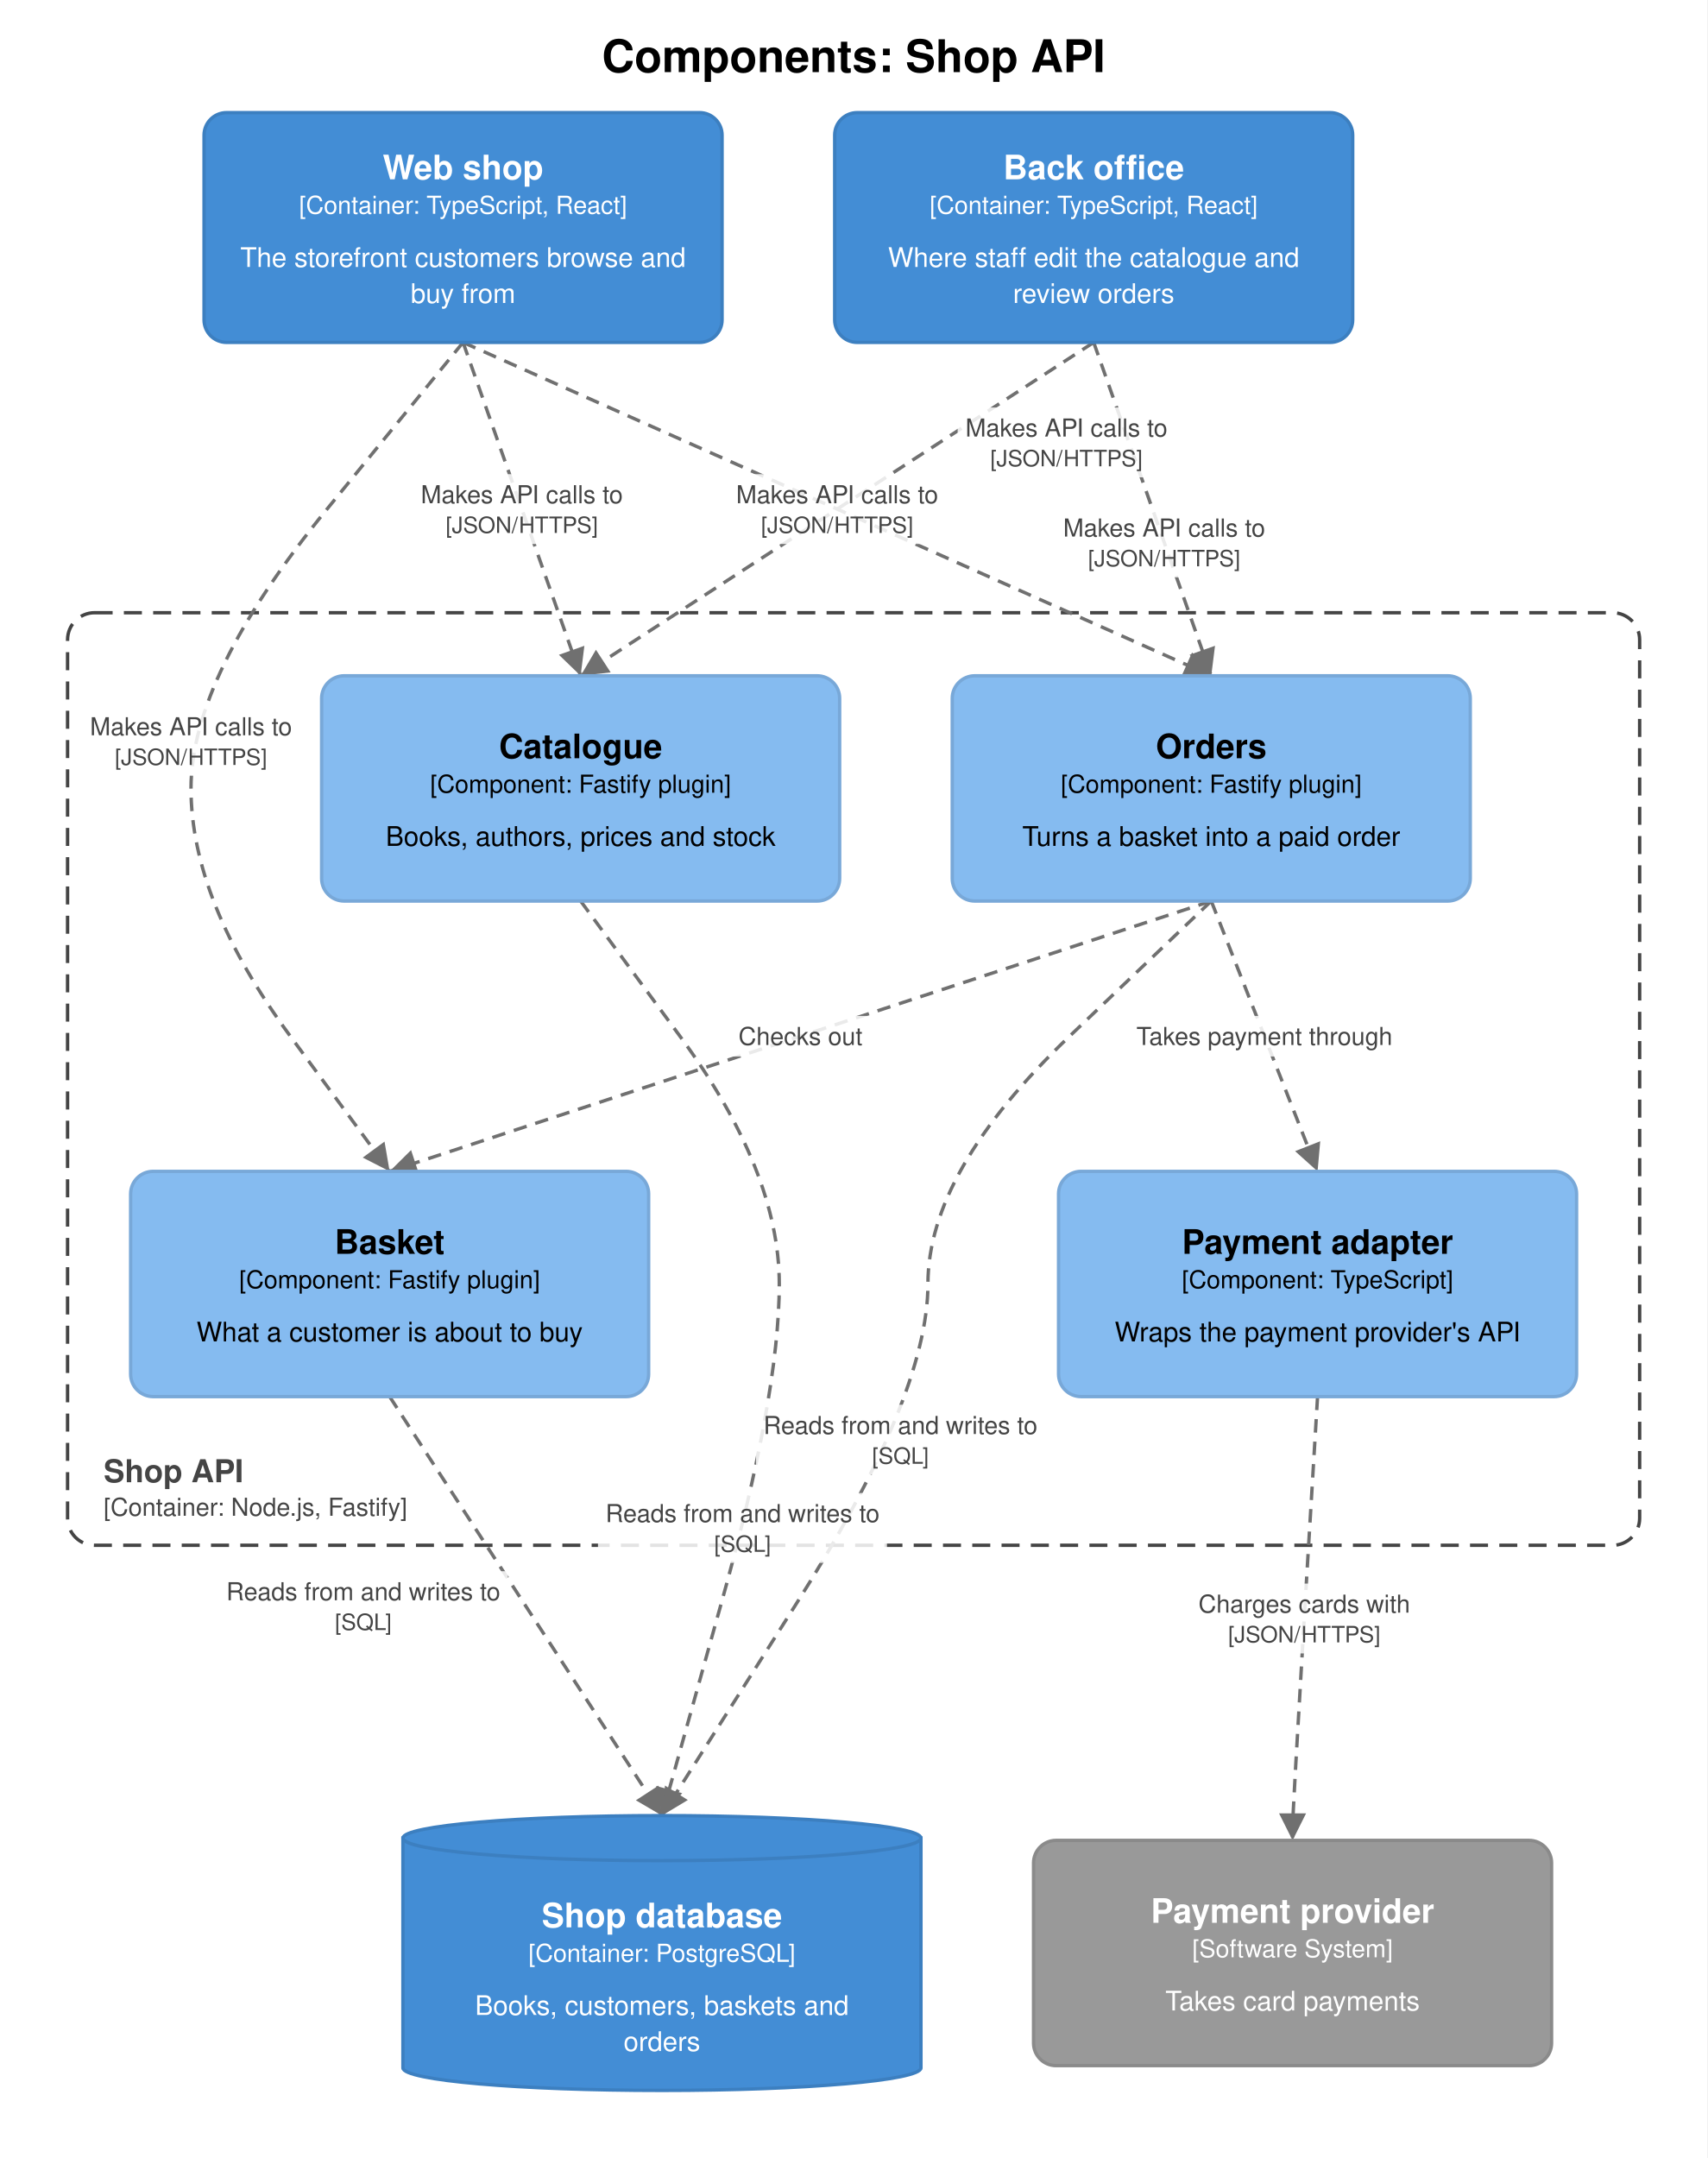
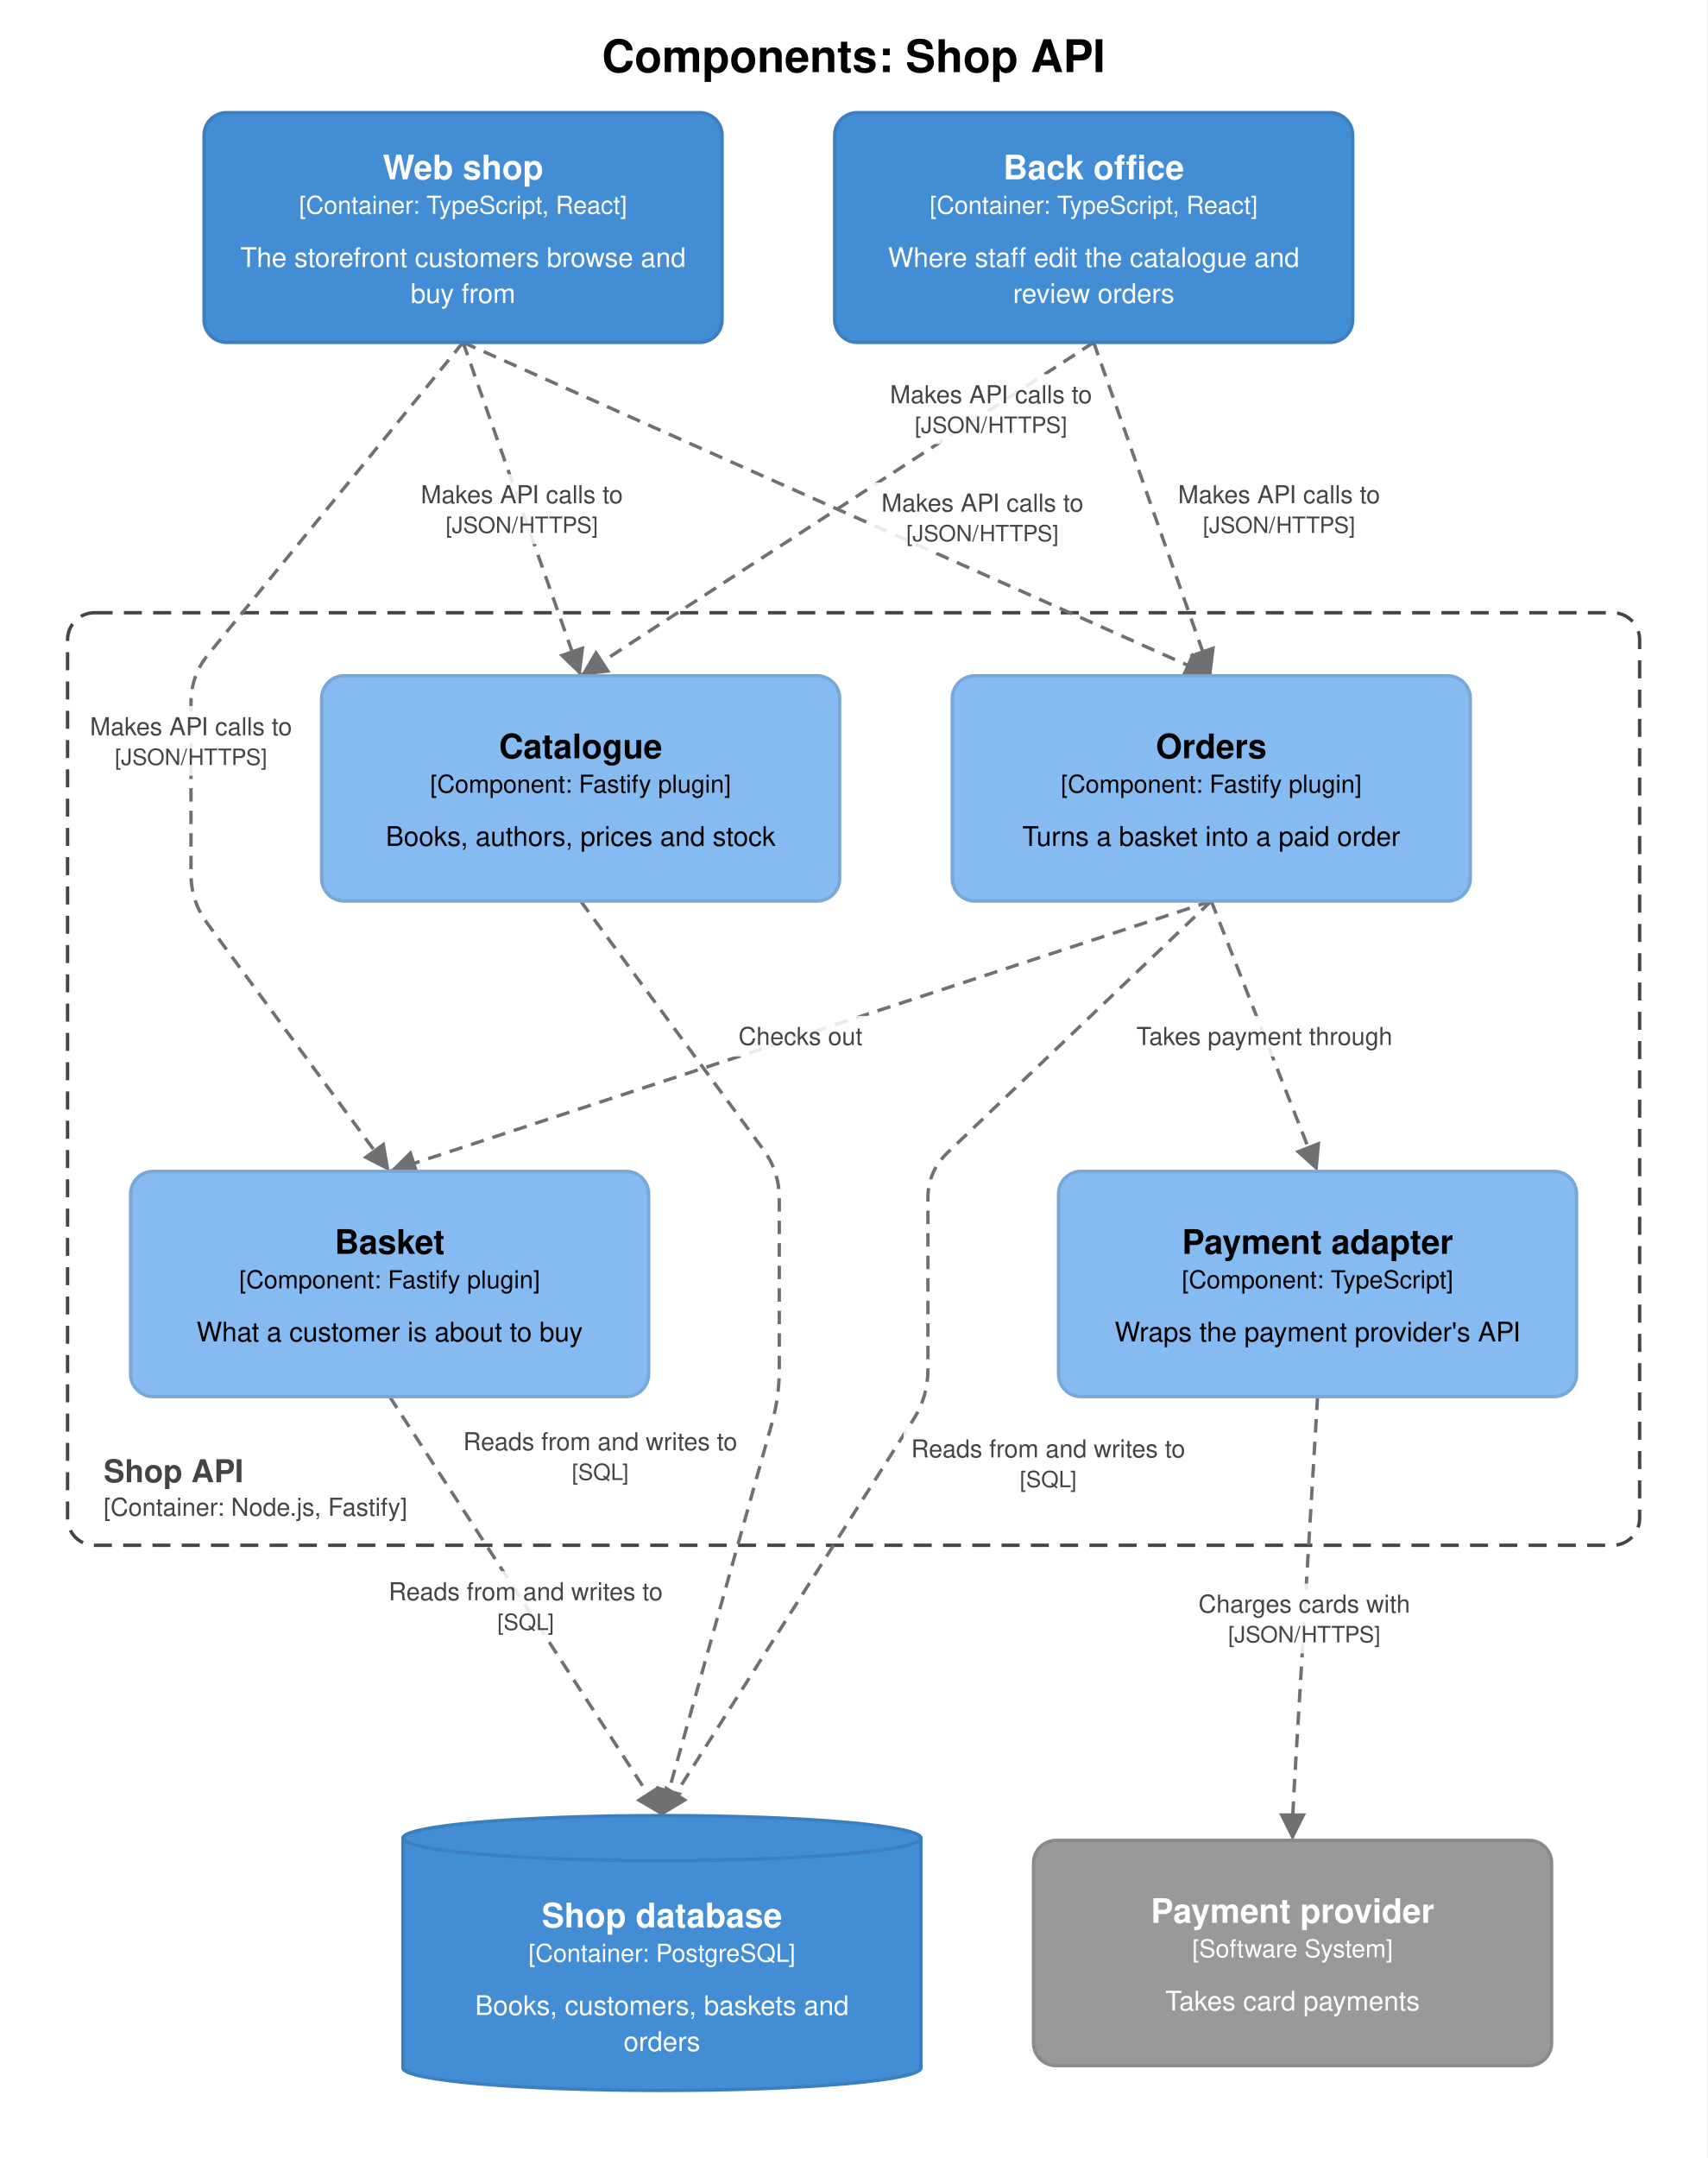
<svg xmlns="http://www.w3.org/2000/svg" width="758" height="958" viewBox="0 0 758 958" font-family="Helvetica, Arial, sans-serif">
  <defs>
    <marker id="arrow" viewBox="0 0 10 10" refX="10" refY="5" markerWidth="8" markerHeight="8" orient="auto-start-reverse">
      <path d="M0,0 L10,5 L0,10 z" fill="#707070" />
    </marker>
  </defs>
  <rect width="100%" height="100%" fill="#ffffff" />
  <text x="379" y="32" font-size="20" font-weight="bold" text-anchor="middle" fill="#000000">Components: Shop API</text>
  <g class="c4-boundary">
    <rect x="30" y="272" width="698" height="414" rx="12" fill="none" stroke="#444444" stroke-width="1.5" stroke-dasharray="8 5" />
    <text x="46" y="658" font-size="14" font-weight="bold" text-anchor="start" fill="#444444">Shop API</text>
    <text x="46" y="672.9" font-size="11" text-anchor="start" fill="#444444">[Container: Node.js, Fastify]</text>
  </g>
  <g class="c4-relationships">
    <path d="M205.6,152 L257.8,300" fill="none" stroke="#707070" stroke-width="1.5" stroke-dasharray="6 4" marker-end="url(#arrow)" />
-     <path d="M205.6,152 L145.2,226 Q84.8,300 84.8,350 L84.8,350 Q84.8,400 128.9,460 L173,520" fill="none" stroke="#707070" stroke-width="1.5" stroke-dasharray="6 4" marker-end="url(#arrow)" />
+     <path d="M205.6,152 L92.3,290.7 Q84.8,300 84.8,312 L84.8,388 Q84.8,400 91.9,409.7 L173,520" fill="none" stroke="#707070" stroke-width="1.5" stroke-dasharray="6 4" marker-end="url(#arrow)" />
    <path d="M205.6,152 L537.8,300" fill="none" stroke="#707070" stroke-width="1.5" stroke-dasharray="6 4" marker-end="url(#arrow)" />
    <path d="M485.6,152 L257.8,300" fill="none" stroke="#707070" stroke-width="1.5" stroke-dasharray="6 4" marker-end="url(#arrow)" />
    <path d="M485.6,152 L537.8,300" fill="none" stroke="#707070" stroke-width="1.5" stroke-dasharray="6 4" marker-end="url(#arrow)" />
-     <path d="M257.8,400 L301.9,460 Q346,520 346,570 L346,570 Q346,620 319.9,713 L293.9,806" fill="none" stroke="#707070" stroke-width="1.5" stroke-dasharray="6 4" marker-end="url(#arrow)" />
+     <path d="M257.8,400 L338.9,510.3 Q346,520 346,532 L346,608 Q346,620 342.8,631.6 L293.9,806" fill="none" stroke="#707070" stroke-width="1.5" stroke-dasharray="6 4" marker-end="url(#arrow)" />
    <path d="M173,620 L293.9,806" fill="none" stroke="#707070" stroke-width="1.5" stroke-dasharray="6 4" marker-end="url(#arrow)" />
-     <path d="M537.8,400 L474.9,460 Q412,520 412,570 L412,570 Q412,620 352.9,713 L293.9,806" fill="none" stroke="#707070" stroke-width="1.5" stroke-dasharray="6 4" marker-end="url(#arrow)" />
+     <path d="M537.8,400 L420.7,511.7 Q412,520 412,532 L412,608 Q412,620 405.6,630.1 L293.9,806" fill="none" stroke="#707070" stroke-width="1.5" stroke-dasharray="6 4" marker-end="url(#arrow)" />
    <path d="M537.8,400 L173,520" fill="none" stroke="#707070" stroke-width="1.5" stroke-dasharray="6 4" marker-end="url(#arrow)" />
    <path d="M537.8,400 L585,520" fill="none" stroke="#707070" stroke-width="1.5" stroke-dasharray="6 4" marker-end="url(#arrow)" />
-     <path d="M585,620 L579.4,713 Q573.9,806 573.9,811.5 L573.9,817" fill="none" stroke="#707070" stroke-width="1.5" stroke-dasharray="6 4" marker-end="url(#arrow)" />
+     <path d="M585,620 L574.6,794 Q573.9,806 573.9,811.5 L573.9,817" fill="none" stroke="#707070" stroke-width="1.5" stroke-dasharray="6 4" marker-end="url(#arrow)" />
  </g>
  <g id="web" class="c4-container">
    <rect x="90.6" y="50" width="230" height="102" rx="10" fill="#438dd5" stroke="#3c7fc0" stroke-width="1.5" />
    <text x="205.6" y="79.6" font-size="15" font-weight="bold" text-anchor="middle" fill="#ffffff">Web shop</text>
    <text x="205.6" y="94.9" font-size="11" text-anchor="middle" fill="#ffffff">[Container: TypeScript, React]</text>
    <text x="205.6" y="118.5" font-size="12" text-anchor="middle" fill="#ffffff">The storefront customers browse and</text>
    <text x="205.6" y="134.5" font-size="12" text-anchor="middle" fill="#ffffff">buy from</text>
  </g>
  <g id="admin" class="c4-container">
    <rect x="370.6" y="50" width="230" height="102" rx="10" fill="#438dd5" stroke="#3c7fc0" stroke-width="1.5" />
    <text x="485.6" y="79.6" font-size="15" font-weight="bold" text-anchor="middle" fill="#ffffff">Back office</text>
    <text x="485.6" y="94.9" font-size="11" text-anchor="middle" fill="#ffffff">[Container: TypeScript, React]</text>
    <text x="485.6" y="118.5" font-size="12" text-anchor="middle" fill="#ffffff">Where staff edit the catalogue and</text>
    <text x="485.6" y="134.5" font-size="12" text-anchor="middle" fill="#ffffff">review orders</text>
  </g>
  <g id="db" class="c4-container">
    <path d="M178.9,816 L178.9,918 A115,10 0 0 0 408.9,918 L408.9,816 Z" fill="#438dd5" stroke="#3c7fc0" stroke-width="1.5" />
    <ellipse cx="293.9" cy="816" rx="115" ry="10" fill="#438dd5" stroke="#3c7fc0" stroke-width="1.5" />
    <text x="293.9" y="855.6" font-size="15" font-weight="bold" text-anchor="middle" fill="#ffffff">Shop database</text>
    <text x="293.9" y="870.9" font-size="11" text-anchor="middle" fill="#ffffff">[Container: PostgreSQL]</text>
    <text x="293.9" y="894.5" font-size="12" text-anchor="middle" fill="#ffffff">Books, customers, baskets and</text>
    <text x="293.9" y="910.5" font-size="12" text-anchor="middle" fill="#ffffff">orders</text>
  </g>
  <g id="payments" class="c4-system">
    <rect x="458.9" y="817" width="230" height="100" rx="10" fill="#999999" stroke="#8a8a8a" stroke-width="1.5" />
    <text x="573.9" y="853.6" font-size="15" font-weight="bold" text-anchor="middle" fill="#ffffff">Payment provider</text>
    <text x="573.9" y="868.9" font-size="11" text-anchor="middle" fill="#ffffff">[Software System]</text>
    <text x="573.9" y="892.5" font-size="12" text-anchor="middle" fill="#ffffff">Takes card payments</text>
  </g>
  <g id="catalogue" class="c4-component">
    <rect x="142.8" y="300" width="230" height="100" rx="10" fill="#85bbf0" stroke="#78a8d8" stroke-width="1.5" />
    <text x="257.8" y="336.6" font-size="15" font-weight="bold" text-anchor="middle" fill="#000000">Catalogue</text>
    <text x="257.8" y="351.9" font-size="11" text-anchor="middle" fill="#000000">[Component: Fastify plugin]</text>
    <text x="257.8" y="375.5" font-size="12" text-anchor="middle" fill="#000000">Books, authors, prices and stock</text>
  </g>
  <g id="basket" class="c4-component">
    <rect x="58" y="520" width="230" height="100" rx="10" fill="#85bbf0" stroke="#78a8d8" stroke-width="1.5" />
    <text x="173" y="556.6" font-size="15" font-weight="bold" text-anchor="middle" fill="#000000">Basket</text>
    <text x="173" y="571.9" font-size="11" text-anchor="middle" fill="#000000">[Component: Fastify plugin]</text>
    <text x="173" y="595.5" font-size="12" text-anchor="middle" fill="#000000">What a customer is about to buy</text>
  </g>
  <g id="orders" class="c4-component">
    <rect x="422.8" y="300" width="230" height="100" rx="10" fill="#85bbf0" stroke="#78a8d8" stroke-width="1.5" />
    <text x="537.8" y="336.6" font-size="15" font-weight="bold" text-anchor="middle" fill="#000000">Orders</text>
    <text x="537.8" y="351.9" font-size="11" text-anchor="middle" fill="#000000">[Component: Fastify plugin]</text>
    <text x="537.8" y="375.5" font-size="12" text-anchor="middle" fill="#000000">Turns a basket into a paid order</text>
  </g>
  <g id="payment_adapter" class="c4-component">
    <rect x="470" y="520" width="230" height="100" rx="10" fill="#85bbf0" stroke="#78a8d8" stroke-width="1.5" />
    <text x="585" y="556.6" font-size="15" font-weight="bold" text-anchor="middle" fill="#000000">Payment adapter</text>
    <text x="585" y="571.9" font-size="11" text-anchor="middle" fill="#000000">[Component: TypeScript]</text>
    <text x="585" y="595.5" font-size="12" text-anchor="middle" fill="#000000">Wraps the payment provider's API</text>
  </g>
  <g class="c4-labels">
    <rect x="183.4" y="210.5" width="96.5" height="31" fill="#ffffff" fill-opacity="0.85" />
    <text x="231.7" y="223.4" font-size="11" text-anchor="middle" fill="#444444">Makes API calls to</text>
    <text x="231.7" y="236.6" font-size="10" text-anchor="middle" fill="#444444">[JSON/HTTPS]</text>
    <rect x="36.5" y="313.4" width="96.5" height="31" fill="#ffffff" fill-opacity="0.85" />
    <text x="84.8" y="326.4" font-size="11" text-anchor="middle" fill="#444444">Makes API calls to</text>
    <text x="84.8" y="339.6" font-size="10" text-anchor="middle" fill="#444444">[JSON/HTTPS]</text>
-     <rect x="323.4" y="210.5" width="96.5" height="31" fill="#ffffff" fill-opacity="0.85" />
-     <text x="371.7" y="223.4" font-size="11" text-anchor="middle" fill="#444444">Makes API calls to</text>
-     <text x="371.7" y="236.6" font-size="10" text-anchor="middle" fill="#444444">[JSON/HTTPS]</text>
-     <rect x="425.2" y="180.9" width="96.5" height="31" fill="#ffffff" fill-opacity="0.85" />
-     <text x="473.5" y="193.8" font-size="11" text-anchor="middle" fill="#444444">Makes API calls to</text>
-     <text x="473.5" y="207" font-size="10" text-anchor="middle" fill="#444444">[JSON/HTTPS]</text>
-     <rect x="468.6" y="225.3" width="96.5" height="31" fill="#ffffff" fill-opacity="0.85" />
-     <text x="516.9" y="238.2" font-size="11" text-anchor="middle" fill="#444444">Makes API calls to</text>
-     <text x="516.9" y="251.4" font-size="10" text-anchor="middle" fill="#444444">[JSON/HTTPS]</text>
-     <rect x="265.5" y="662.8" width="128.3" height="31" fill="#ffffff" fill-opacity="0.85" />
-     <text x="329.7" y="675.7" font-size="11" text-anchor="middle" fill="#444444">Reads from and writes to</text>
-     <text x="329.7" y="688.9" font-size="10" text-anchor="middle" fill="#444444">[SQL]</text>
-     <rect x="97.2" y="697.5" width="128.3" height="31" fill="#ffffff" fill-opacity="0.85" />
-     <text x="161.3" y="710.4" font-size="11" text-anchor="middle" fill="#444444">Reads from and writes to</text>
-     <text x="161.3" y="723.6" font-size="10" text-anchor="middle" fill="#444444">[SQL]</text>
-     <rect x="335.7" y="623.6" width="128.3" height="31" fill="#ffffff" fill-opacity="0.85" />
-     <text x="399.8" y="636.6" font-size="11" text-anchor="middle" fill="#444444">Reads from and writes to</text>
-     <text x="399.8" y="649.8" font-size="10" text-anchor="middle" fill="#444444">[SQL]</text>
+     <rect x="388" y="214.2" width="96.5" height="31" fill="#ffffff" fill-opacity="0.85" />
+     <text x="436.2" y="227.1" font-size="11" text-anchor="middle" fill="#444444">Makes API calls to</text>
+     <text x="436.2" y="240.3" font-size="10" text-anchor="middle" fill="#444444">[JSON/HTTPS]</text>
+     <rect x="391.8" y="166.1" width="96.5" height="31" fill="#ffffff" fill-opacity="0.85" />
+     <text x="440" y="179" font-size="11" text-anchor="middle" fill="#444444">Makes API calls to</text>
+     <text x="440" y="192.2" font-size="10" text-anchor="middle" fill="#444444">[JSON/HTTPS]</text>
+     <rect x="519.7" y="210.5" width="96.5" height="31" fill="#ffffff" fill-opacity="0.85" />
+     <text x="567.9" y="223.4" font-size="11" text-anchor="middle" fill="#444444">Makes API calls to</text>
+     <text x="567.9" y="236.6" font-size="10" text-anchor="middle" fill="#444444">[JSON/HTTPS]</text>
+     <rect x="202.4" y="630.9" width="128.3" height="31" fill="#ffffff" fill-opacity="0.85" />
+     <text x="266.5" y="643.8" font-size="11" text-anchor="middle" fill="#444444">Reads from and writes to</text>
+     <text x="266.5" y="657" font-size="10" text-anchor="middle" fill="#444444">[SQL]</text>
+     <rect x="169.3" y="697.5" width="128.3" height="31" fill="#ffffff" fill-opacity="0.85" />
+     <text x="233.4" y="710.4" font-size="11" text-anchor="middle" fill="#444444">Reads from and writes to</text>
+     <text x="233.4" y="723.6" font-size="10" text-anchor="middle" fill="#444444">[SQL]</text>
+     <rect x="401.2" y="634.1" width="128.3" height="31" fill="#ffffff" fill-opacity="0.85" />
+     <text x="465.4" y="647" font-size="11" text-anchor="middle" fill="#444444">Reads from and writes to</text>
+     <text x="465.4" y="660.2" font-size="10" text-anchor="middle" fill="#444444">[SQL]</text>
    <rect x="324.9" y="451" width="61" height="18" fill="#ffffff" fill-opacity="0.85" />
    <text x="355.4" y="463.9" font-size="11" text-anchor="middle" fill="#444444">Checks out</text>
    <rect x="500.6" y="451" width="121.6" height="18" fill="#ffffff" fill-opacity="0.85" />
    <text x="561.4" y="463.9" font-size="11" text-anchor="middle" fill="#444444">Takes payment through</text>
    <rect x="529" y="703" width="100.1" height="31" fill="#ffffff" fill-opacity="0.85" />
    <text x="579.1" y="715.9" font-size="11" text-anchor="middle" fill="#444444">Charges cards with</text>
    <text x="579.1" y="729.1" font-size="10" text-anchor="middle" fill="#444444">[JSON/HTTPS]</text>
  </g>
</svg>
